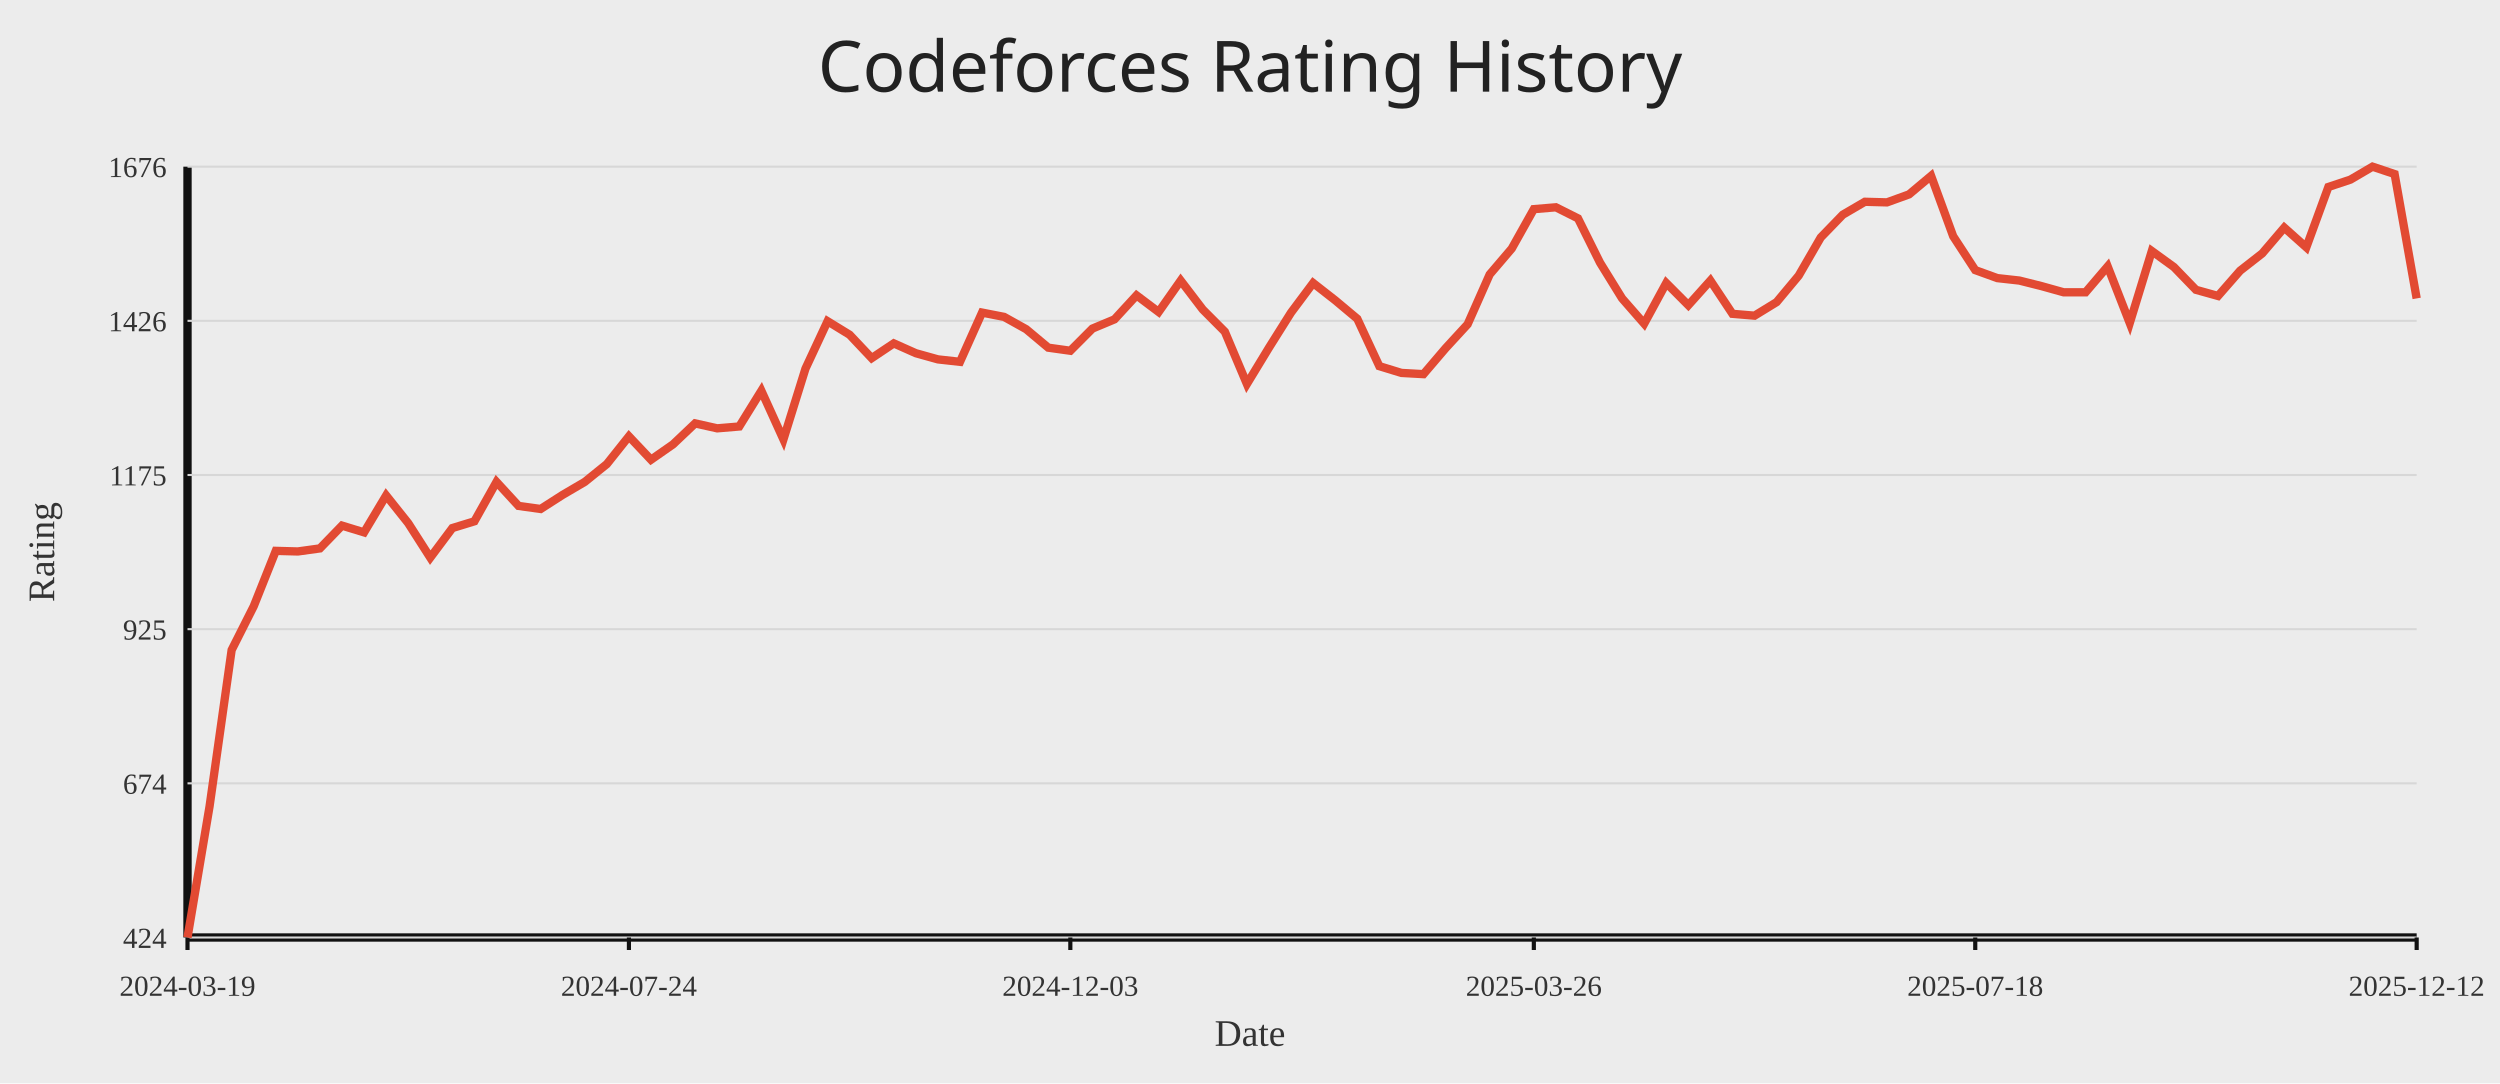
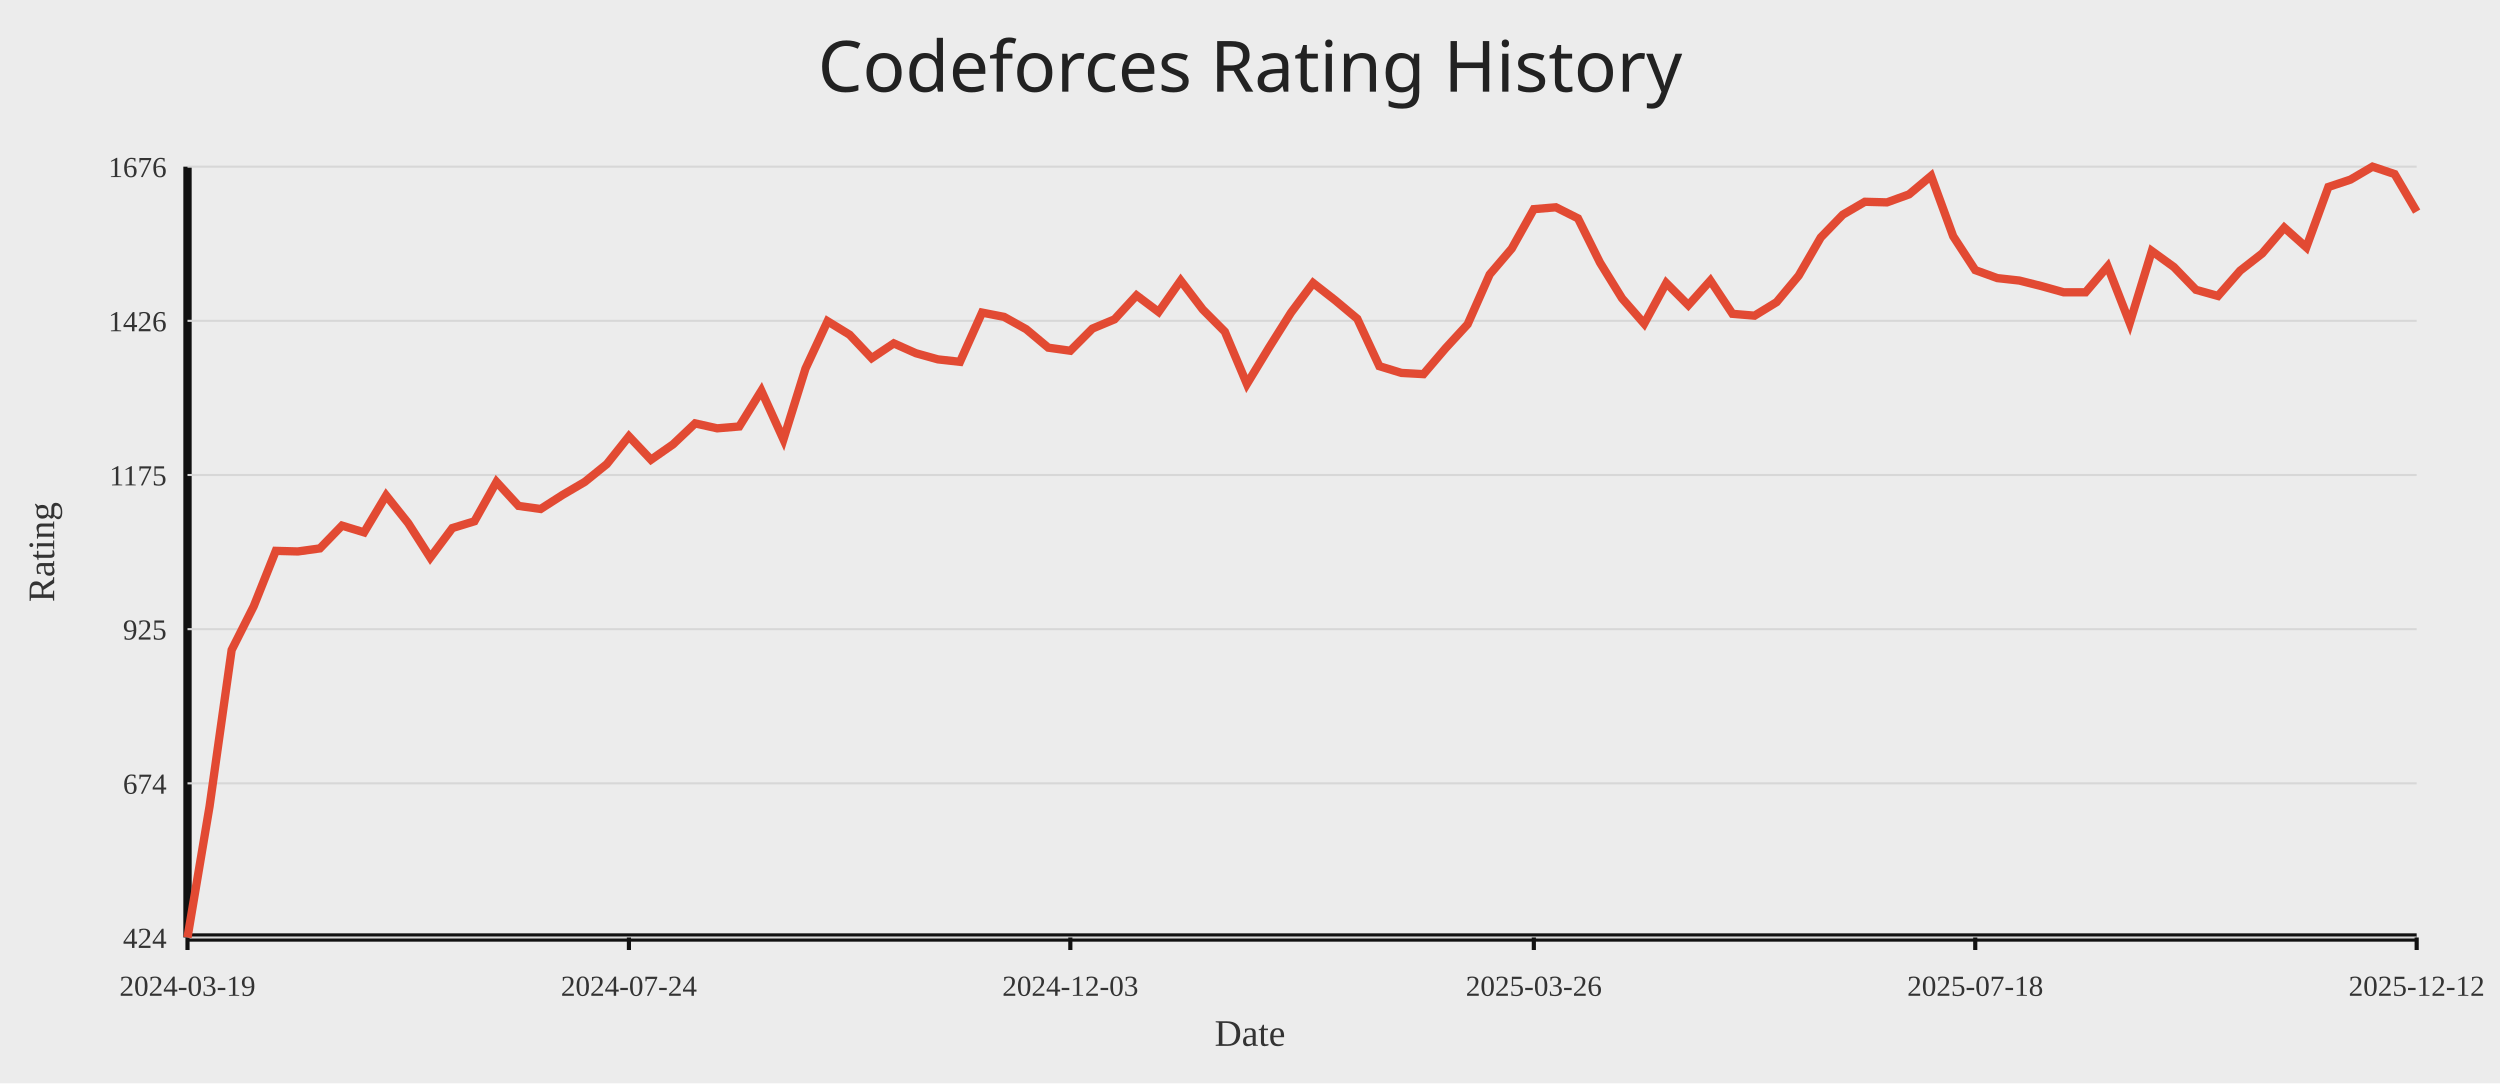
<svg xmlns="http://www.w3.org/2000/svg" width="1200" height="520">
  <rect width="100%" height="100%" fill="#ececec" />
  <text x="50%" y="44" text-anchor="middle" fill="#222" font-size="34" font-family="Comic Sans MS, Segoe UI">Codeforces Rating History</text>
  <line x1="90" y1="450" x2="1160" y2="450" stroke="#111" stroke-width="4" />
  <line x1="90" y1="80" x2="90" y2="450" stroke="#111" stroke-width="4" />
  <line x1="90" y1="450.00" x2="1160" y2="450.00" stroke="#d7d7d7" stroke-width="1" />
  <text x="80" y="455.00" text-anchor="end" fill="#333" font-size="14">424</text>
  <line x1="90" y1="376.00" x2="1160" y2="376.00" stroke="#d7d7d7" stroke-width="1" />
  <text x="80" y="381.00" text-anchor="end" fill="#333" font-size="14">674</text>
  <line x1="90" y1="302.00" x2="1160" y2="302.00" stroke="#d7d7d7" stroke-width="1" />
  <text x="80" y="307.00" text-anchor="end" fill="#333" font-size="14">925</text>
  <line x1="90" y1="228.00" x2="1160" y2="228.00" stroke="#d7d7d7" stroke-width="1" />
  <text x="80" y="233.00" text-anchor="end" fill="#333" font-size="14">1175</text>
  <line x1="90" y1="154.00" x2="1160" y2="154.00" stroke="#d7d7d7" stroke-width="1" />
  <text x="80" y="159.00" text-anchor="end" fill="#333" font-size="14">1426</text>
  <line x1="90" y1="80.00" x2="1160" y2="80.00" stroke="#d7d7d7" stroke-width="1" />
  <text x="80" y="85.00" text-anchor="end" fill="#333" font-size="14">1676</text>
  <line x1="90.00" y1="450" x2="90.00" y2="456" stroke="#111" stroke-width="2" />
  <text x="90.00" y="478" text-anchor="middle" fill="#333" font-size="14">2024-03-19</text>
  <line x1="301.88" y1="450" x2="301.88" y2="456" stroke="#111" stroke-width="2" />
  <text x="301.88" y="478" text-anchor="middle" fill="#333" font-size="14">2024-07-24</text>
  <line x1="513.76" y1="450" x2="513.76" y2="456" stroke="#111" stroke-width="2" />
  <text x="513.76" y="478" text-anchor="middle" fill="#333" font-size="14">2024-12-03</text>
  <line x1="736.24" y1="450" x2="736.24" y2="456" stroke="#111" stroke-width="2" />
  <text x="736.24" y="478" text-anchor="middle" fill="#333" font-size="14">2025-03-26</text>
  <line x1="948.12" y1="450" x2="948.12" y2="456" stroke="#111" stroke-width="2" />
  <text x="948.12" y="478" text-anchor="middle" fill="#333" font-size="14">2025-07-18</text>
  <line x1="1160.00" y1="450" x2="1160.00" y2="456" stroke="#111" stroke-width="2" />
  <text x="1160.00" y="478" text-anchor="middle" fill="#333" font-size="14">2025-12-12</text>
-   <polyline fill="none" stroke="#e24a33" stroke-width="4" points="90.00,450.00 100.59,387.05 111.19,311.99 121.78,291.01 132.38,264.41 142.97,264.70 153.56,263.23 164.16,252.29 174.75,255.54 185.35,237.81 195.94,251.11 206.53,267.66 217.13,253.47 227.72,250.22 238.32,231.31 248.91,242.84 259.50,244.31 270.10,237.52 280.69,231.31 291.29,222.74 301.88,209.44 312.48,220.67 323.07,213.28 333.66,203.23 344.26,205.60 354.85,204.71 365.45,187.57 376.04,210.92 386.63,176.93 397.23,154.18 407.82,160.68 418.42,171.91 429.01,164.82 439.60,169.54 450.20,172.50 460.79,173.68 471.39,150.04 481.98,152.11 492.57,158.02 503.17,166.88 513.76,168.36 524.36,157.72 534.95,153.29 545.54,141.77 556.14,149.74 566.73,134.67 577.33,148.56 587.92,159.20 598.51,184.32 609.11,166.88 619.70,150.04 630.30,135.85 640.89,144.13 651.49,153.00 662.08,175.75 672.67,179.00 683.27,179.59 693.86,167.18 704.46,155.65 715.05,131.72 725.64,119.31 736.24,100.39 746.83,99.50 757.43,104.82 768.02,126.10 778.61,143.24 789.21,155.36 799.80,135.85 810.40,146.49 820.99,134.67 831.58,150.63 842.18,151.52 852.77,145.02 863.37,132.31 873.96,113.99 884.55,103.05 895.15,96.85 905.74,97.14 916.34,93.30 926.93,84.43 937.52,113.39 948.12,129.65 958.71,133.49 969.31,134.67 979.90,137.33 990.50,140.29 1001.09,140.29 1011.68,127.88 1022.28,155.06 1032.87,120.49 1043.47,128.17 1054.06,139.11 1064.65,142.06 1075.25,129.94 1085.84,121.67 1096.44,109.26 1107.03,118.71 1117.62,89.75 1128.22,86.21 1138.81,80.00 1149.41,83.55 1160.00,143.24" />
+   <polyline fill="none" stroke="#e24a33" stroke-width="4" points="90.00,450.00 100.59,387.05 111.19,311.99 121.78,291.01 132.38,264.41 142.97,264.70 153.56,263.23 164.16,252.29 174.75,255.54 185.35,237.81 195.94,251.11 206.53,267.66 217.13,253.47 227.72,250.22 238.32,231.31 248.91,242.84 259.50,244.31 270.10,237.52 280.69,231.31 291.29,222.74 301.88,209.44 312.48,220.67 323.07,213.28 333.66,203.23 344.26,205.60 354.85,204.71 365.45,187.57 376.04,210.92 386.63,176.93 397.23,154.18 407.82,160.68 418.42,171.91 429.01,164.82 439.60,169.54 450.20,172.50 460.79,173.68 471.39,150.04 481.98,152.11 492.57,158.02 503.17,166.88 513.76,168.36 524.36,157.72 534.95,153.29 545.54,141.77 556.14,149.74 566.73,134.67 577.33,148.56 587.92,159.20 598.51,184.32 609.11,166.88 619.70,150.04 630.30,135.85 640.89,144.13 651.49,153.00 662.08,175.75 672.67,179.00 683.27,179.59 693.86,167.18 704.46,155.65 715.05,131.72 725.64,119.31 736.24,100.39 746.83,99.50 757.43,104.82 768.02,126.10 778.61,143.24 789.21,155.36 799.80,135.85 810.40,146.49 820.99,134.67 831.58,150.63 842.18,151.52 852.77,145.02 863.37,132.31 873.96,113.99 884.55,103.05 895.15,96.85 905.74,97.14 916.34,93.30 926.93,84.43 937.52,113.39 948.12,129.65 958.71,133.49 969.31,134.67 979.90,137.33 990.50,140.29 1001.09,140.29 1011.68,127.88 1022.28,155.06 1032.87,120.49 1043.47,128.17 1054.06,139.11 1064.65,142.06 1075.25,129.94 1085.84,121.67 1096.44,109.26 1107.03,118.71 1117.62,89.75 1128.22,86.21 1138.81,80.00 1149.41,83.55 1160.00,101.57" />
  <text x="50%" y="502" text-anchor="middle" fill="#333" font-size="18">Date</text>
  <text x="26" y="265.00" transform="rotate(-90 26 265.00)" text-anchor="middle" fill="#333" font-size="18">Rating</text>
</svg>
